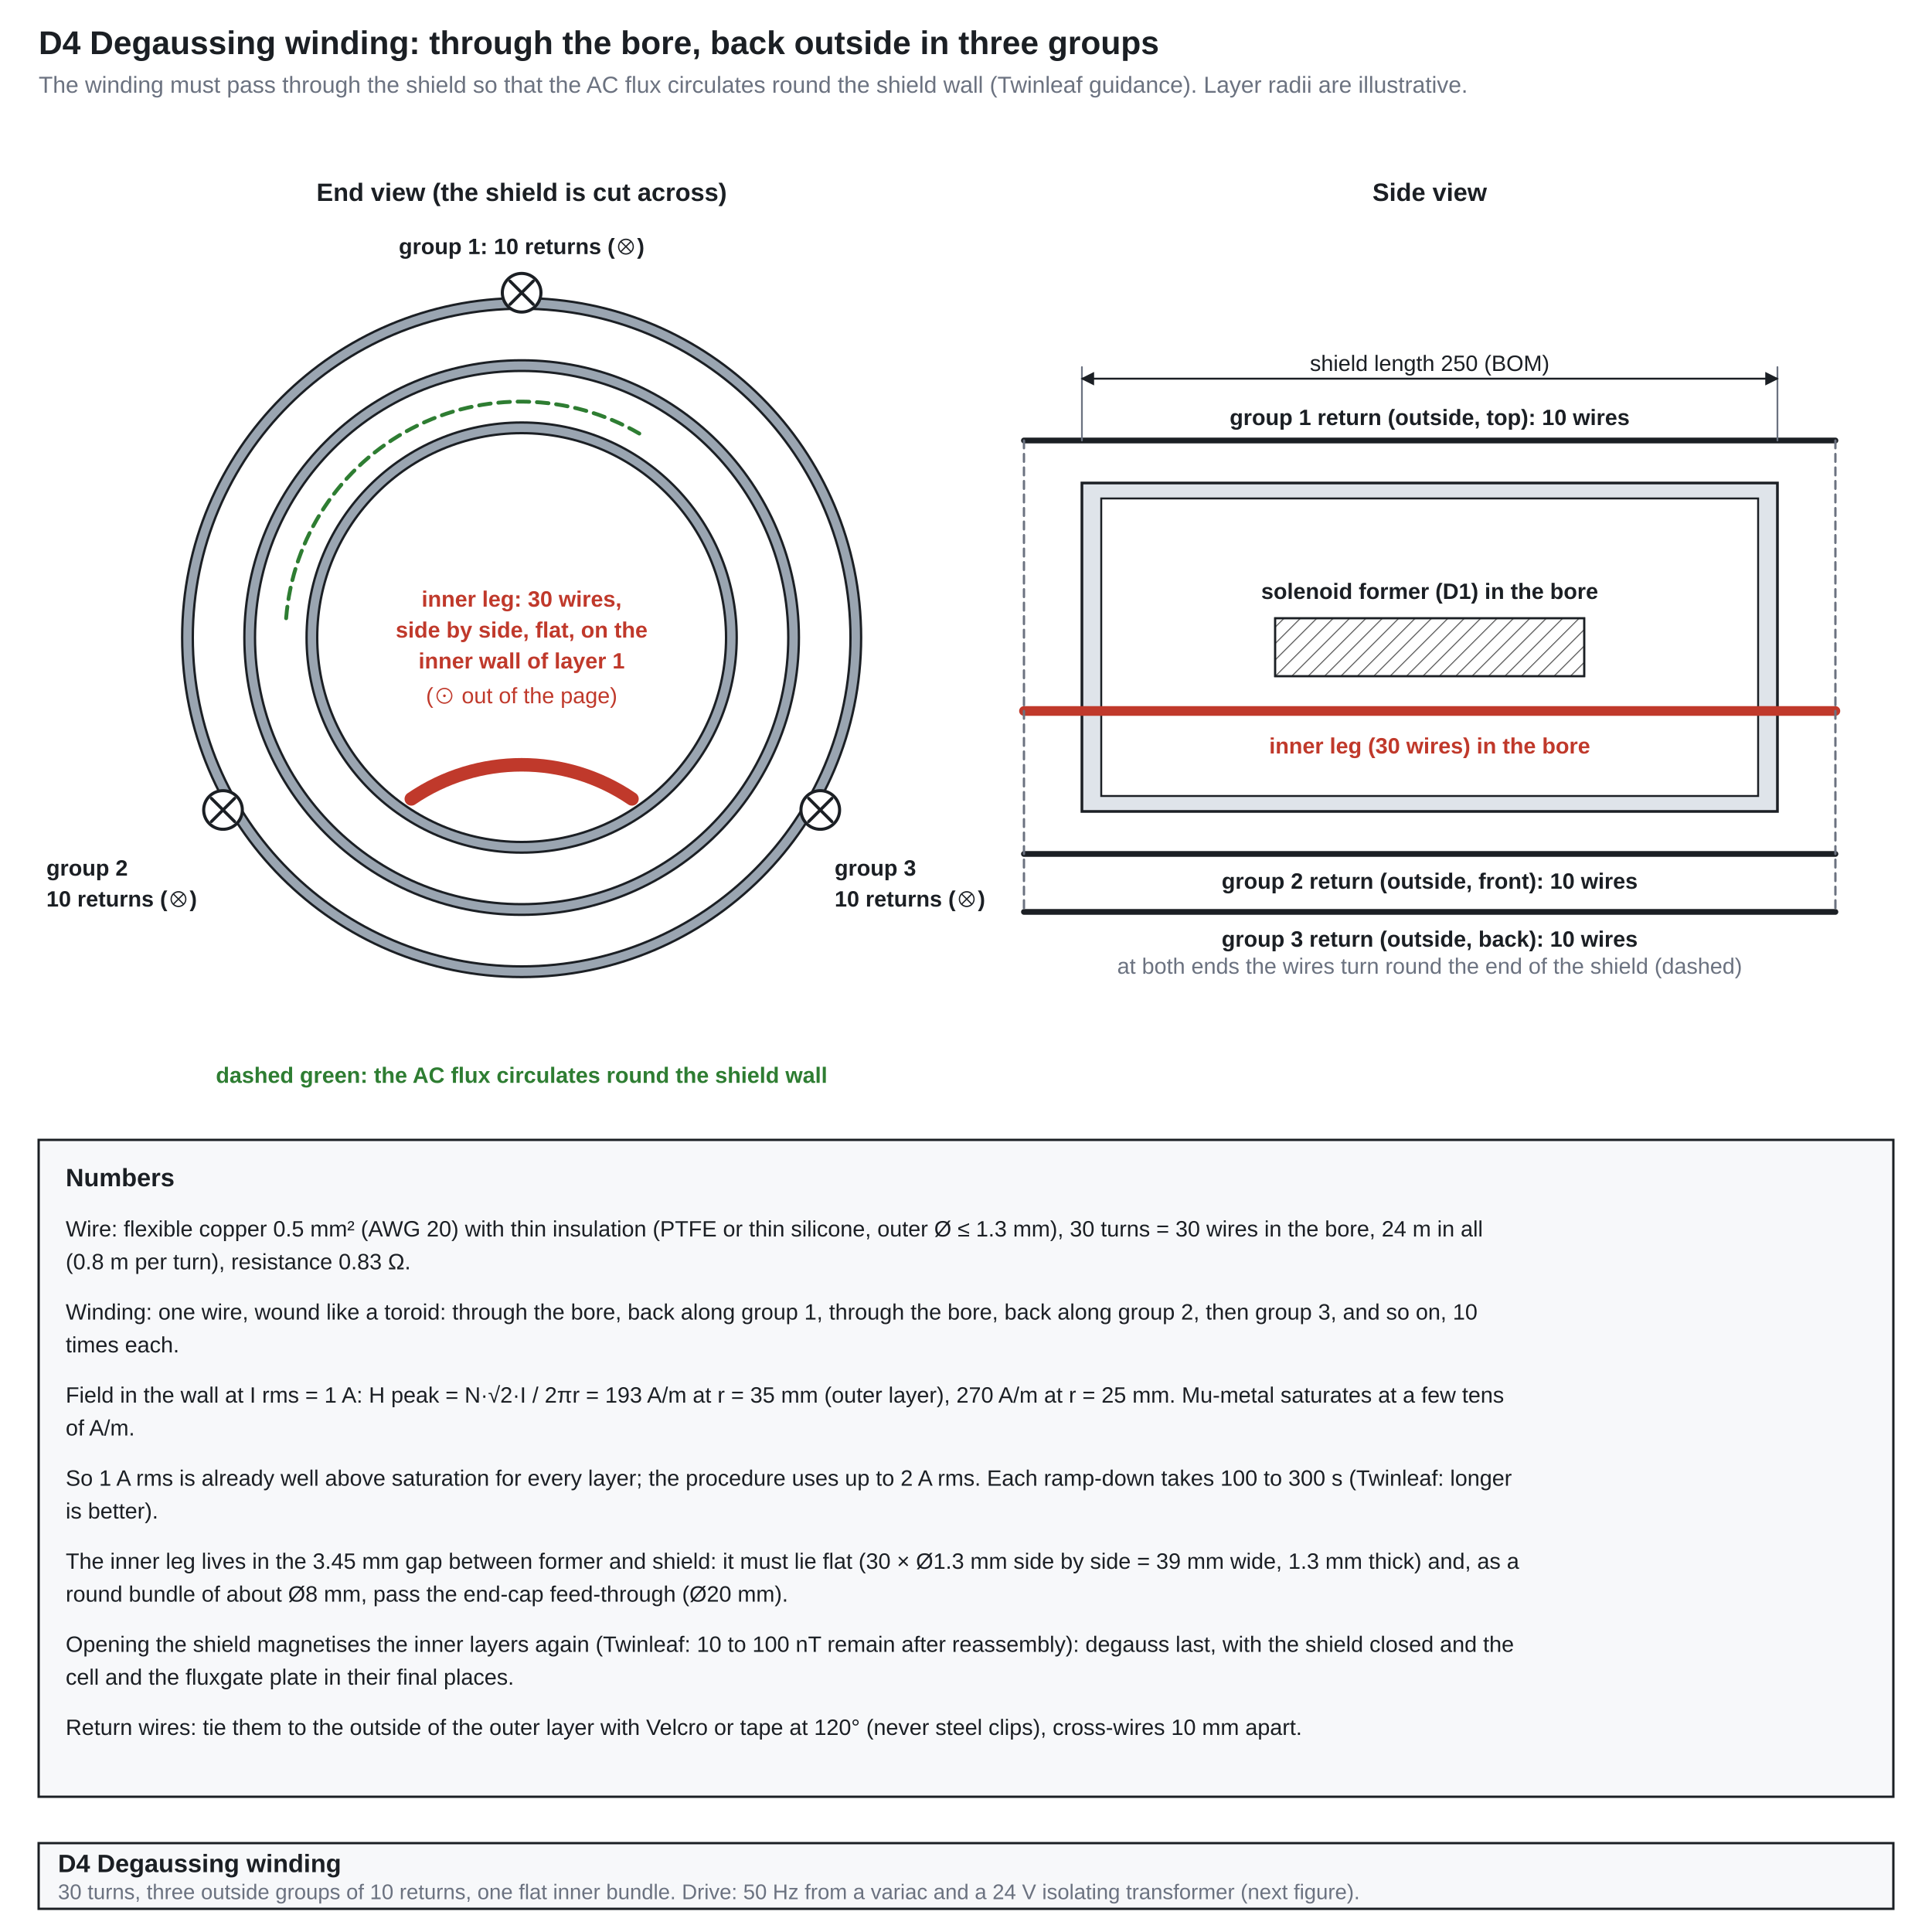
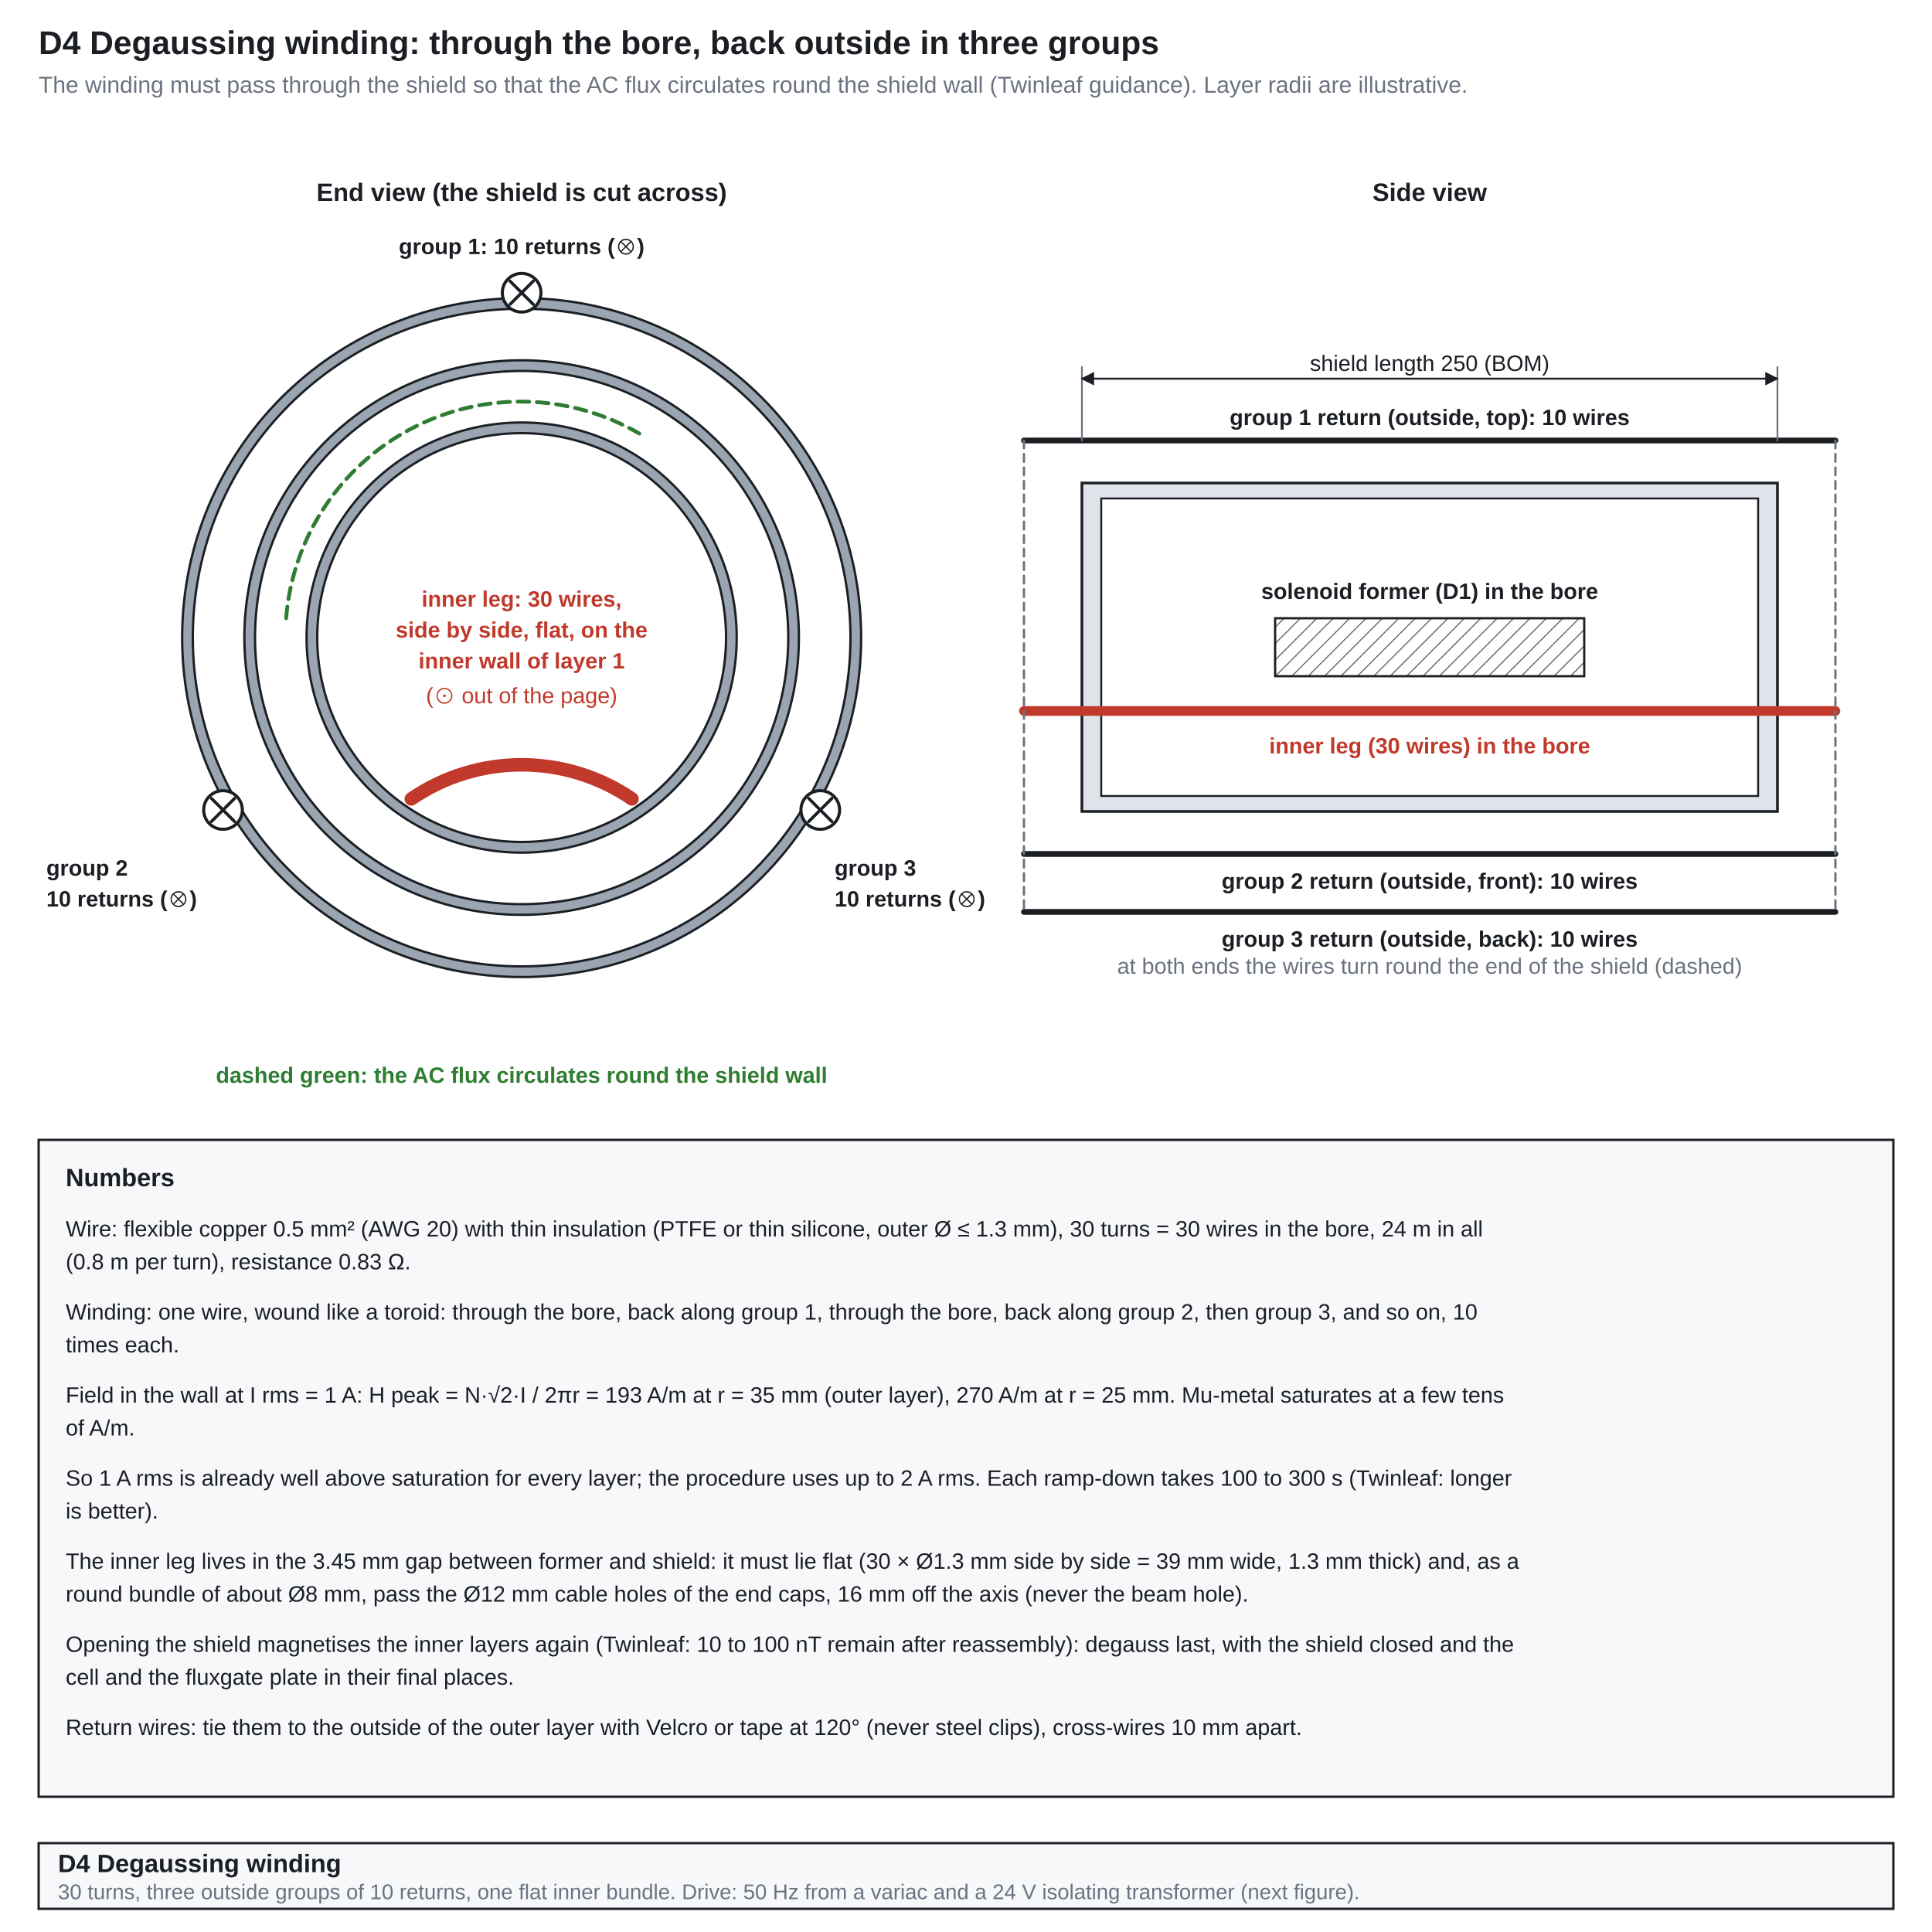
<svg xmlns="http://www.w3.org/2000/svg" viewBox="0 0 1000 1000" role="img" aria-labelledby="t d" font-family="Segoe UI, Arial, Helvetica, sans-serif">
  <defs>
    <pattern id="hatch" width="6" height="6" patternUnits="userSpaceOnUse" patternTransform="rotate(45)">
      <line x1="0" y1="0" x2="0" y2="6" stroke="#555" stroke-width="1" />
    </pattern>
    <pattern id="hatchf" width="4" height="4" patternUnits="userSpaceOnUse" patternTransform="rotate(-45)">
      <line x1="0" y1="0" x2="0" y2="4" stroke="#888" stroke-width="0.8" />
    </pattern>
    <pattern id="dots" width="5" height="5" patternUnits="userSpaceOnUse">
      <circle cx="2" cy="2" r="0.8" fill="#999" />
    </pattern>
    <marker id="arr" viewBox="0 0 10 10" refX="9" refY="5" markerWidth="7" markerHeight="7" orient="auto-start-reverse">
      <path d="M0 0 L10 5 L0 10 z" fill="#1b1f24" />
    </marker>
    <marker id="arrg" viewBox="0 0 10 10" refX="9" refY="5" markerWidth="7" markerHeight="7" orient="auto-start-reverse">
      <path d="M0 0 L10 5 L0 10 z" fill="#6b7280" />
    </marker>
  </defs>
  <rect width="1000" height="1000" fill="#ffffff" />
  <text x="20.00" y="28.00" font-size="17" text-anchor="start" fill="#1b1f24" font-weight="700">D4  Degaussing winding: through the bore, back outside in three groups</text>
  <text x="20.00" y="48.00" font-size="12" text-anchor="start" fill="#6b7280">The winding must pass through the shield so that the AC flux circulates round the shield wall (Twinleaf guidance). Layer radii are illustrative.</text>
  <circle cx="270.00" cy="330.00" r="175.72" fill="#9aa5b1" stroke="#1b1f24" stroke-width="1.2" />
  <circle cx="270.00" cy="330.00" r="170.20" fill="#ffffff" stroke="#1b1f24" stroke-width="1.2" />
  <circle cx="270.00" cy="330.00" r="143.52" fill="#9aa5b1" stroke="#1b1f24" stroke-width="1.2" />
  <circle cx="270.00" cy="330.00" r="138.00" fill="#ffffff" stroke="#1b1f24" stroke-width="1.2" />
  <circle cx="270.00" cy="330.00" r="111.32" fill="#9aa5b1" stroke="#1b1f24" stroke-width="1.2" />
  <circle cx="270.00" cy="330.00" r="105.80" fill="#ffffff" stroke="#1b1f24" stroke-width="1.2" />
  <path d="M 212.9 413.5 A 101.2 101.2 0 0 1 327.1 413.5" fill="none" stroke="#c0392b" stroke-width="7.0" stroke-linejoin="round" stroke-linecap="round" />
  <text x="270.00" y="314.00" font-size="11.5" text-anchor="middle" fill="#c0392b" font-weight="700">inner leg: 30 wires,</text>
  <text x="270.00" y="330.00" font-size="11.5" text-anchor="middle" fill="#c0392b" font-weight="700">side by side, flat, on the</text>
  <text x="270.00" y="346.00" font-size="11.5" text-anchor="middle" fill="#c0392b" font-weight="700">inner wall of layer 1</text>
  <text x="270.00" y="364.00" font-size="11.5" text-anchor="middle" fill="#c0392b">(⊙ out of the page)</text>
  <circle cx="270.00" cy="151.52" r="10.00" fill="#fff" stroke="#1b1f24" stroke-width="1.6" />
  <line x1="264.00" y1="145.52" x2="276.00" y2="157.52" stroke="#1b1f24" stroke-width="1.6" stroke-linecap="round" />
  <line x1="264.00" y1="157.52" x2="276.00" y2="145.52" stroke="#1b1f24" stroke-width="1.6" stroke-linecap="round" />
  <text x="270.00" y="131.52" font-size="11.5" text-anchor="middle" fill="#1b1f24" font-weight="700">group 1: 10 returns (⊗)</text>
  <circle cx="115.43" cy="419.24" r="10.00" fill="#fff" stroke="#1b1f24" stroke-width="1.6" />
  <line x1="109.43" y1="413.24" x2="121.43" y2="425.24" stroke="#1b1f24" stroke-width="1.6" stroke-linecap="round" />
  <line x1="109.43" y1="425.24" x2="121.43" y2="413.24" stroke="#1b1f24" stroke-width="1.6" stroke-linecap="round" />
  <text x="24.00" y="453.24" font-size="11.5" text-anchor="start" fill="#1b1f24" font-weight="700">group 2</text>
  <text x="24.00" y="469.24" font-size="11.5" text-anchor="start" fill="#1b1f24" font-weight="700">10 returns (⊗)</text>
  <circle cx="424.57" cy="419.24" r="10.00" fill="#fff" stroke="#1b1f24" stroke-width="1.6" />
  <line x1="418.57" y1="413.24" x2="430.57" y2="425.24" stroke="#1b1f24" stroke-width="1.6" stroke-linecap="round" />
  <line x1="418.57" y1="425.24" x2="430.57" y2="413.24" stroke="#1b1f24" stroke-width="1.6" stroke-linecap="round" />
  <text x="432.00" y="453.24" font-size="11.5" text-anchor="start" fill="#1b1f24" font-weight="700">group 3</text>
  <text x="432.00" y="469.24" font-size="11.5" text-anchor="start" fill="#1b1f24" font-weight="700">10 returns (⊗)</text>
  <path d="M 148.1 320.0 A 121.9 121.9 0 0 1 330.9 224.4" fill="none" stroke="#2e7d32" stroke-width="2.0" stroke-dasharray="6 4" stroke-linejoin="round" stroke-linecap="round" />
  <text x="270.00" y="560.48" font-size="11.5" text-anchor="middle" fill="#2e7d32" font-weight="700">dashed green: the AC flux circulates round the shield wall</text>
  <text x="270.00" y="104.00" font-size="13" text-anchor="middle" fill="#1b1f24" font-weight="700">End view (the shield is cut across)</text>
  <text x="740.00" y="104.00" font-size="13" text-anchor="middle" fill="#1b1f24" font-weight="700">Side view</text>
  <rect x="560.00" y="250.00" width="360.00" height="170.00" rx="0" fill="#dfe4ea" stroke="#1b1f24" stroke-width="1.4" />
  <rect x="570.00" y="258.00" width="340.00" height="154.00" rx="0" fill="#ffffff" stroke="#1b1f24" stroke-width="1.0" />
  <rect x="660.00" y="320.00" width="160.00" height="30.00" rx="0" fill="url(#hatch)" stroke="#1b1f24" stroke-width="1.0" />
  <text x="740.00" y="310.00" font-size="11.5" text-anchor="middle" fill="#1b1f24" font-weight="700">solenoid former (D1) in the bore</text>
  <rect x="660.00" y="320.00" width="160.00" height="30.00" rx="0" fill="none" stroke="#1b1f24" stroke-width="1.0" />
  <line x1="530.00" y1="368.00" x2="950.00" y2="368.00" stroke="#c0392b" stroke-width="5.0" stroke-linecap="round" />
  <text x="740.00" y="390.00" font-size="11.5" text-anchor="middle" fill="#c0392b" font-weight="700">inner leg (30 wires) in the bore</text>
  <line x1="530.00" y1="228.00" x2="950.00" y2="228.00" stroke="#1b1f24" stroke-width="3.0" stroke-linecap="round" />
  <text x="740.00" y="220.00" font-size="11.5" text-anchor="middle" fill="#1b1f24" font-weight="700">group 1 return (outside, top): 10 wires</text>
  <line x1="530.00" y1="442.00" x2="950.00" y2="442.00" stroke="#1b1f24" stroke-width="3.0" stroke-linecap="round" />
  <text x="740.00" y="460.00" font-size="11.5" text-anchor="middle" fill="#1b1f24" font-weight="700">group 2 return (outside, front): 10 wires</text>
  <line x1="530.00" y1="472.00" x2="950.00" y2="472.00" stroke="#1b1f24" stroke-width="3.0" stroke-linecap="round" />
  <text x="740.00" y="490.00" font-size="11.5" text-anchor="middle" fill="#1b1f24" font-weight="700">group 3 return (outside, back): 10 wires</text>
  <line x1="530.00" y1="228.00" x2="530.00" y2="472.00" stroke="#6b7280" stroke-width="1.2" stroke-dasharray="4 3" stroke-linecap="round" />
  <line x1="950.00" y1="228.00" x2="950.00" y2="472.00" stroke="#6b7280" stroke-width="1.2" stroke-dasharray="4 3" stroke-linecap="round" />
  <text x="740.00" y="504.00" font-size="11.5" text-anchor="middle" fill="#6b7280">at both ends the wires turn round the end of the shield (dashed)</text>
  <line x1="560.00" y1="228.00" x2="560.00" y2="190.00" stroke="#6b7280" stroke-width="0.9" stroke-linecap="round" />
  <line x1="920.00" y1="228.00" x2="920.00" y2="190.00" stroke="#6b7280" stroke-width="0.9" stroke-linecap="round" />
  <line x1="560.00" y1="196.00" x2="920.00" y2="196.00" stroke="#1b1f24" stroke-width="1" marker-start="url(#arr)" marker-end="url(#arr)" />
  <text x="740.00" y="192.00" font-size="11.5" text-anchor="middle" fill="#1b1f24">shield length 250 (BOM)</text>
  <rect x="20.00" y="590.00" width="960.00" height="340.00" rx="0" fill="#f7f8fa" stroke="#1b1f24" stroke-width="1.2" />
  <text x="34.00" y="614.00" font-size="13" text-anchor="start" fill="#1b1f24" font-weight="700">Numbers</text>
  <text x="34.00" y="640.00" font-size="11.5" text-anchor="start" fill="#1b1f24">Wire: flexible copper 0.5 mm² (AWG 20) with thin insulation (PTFE or thin silicone, outer Ø ≤ 1.3 mm), 30 turns = 30 wires in the bore, 24 m in all</text>
  <text x="34.00" y="657.00" font-size="11.5" text-anchor="start" fill="#1b1f24">(0.8 m per turn), resistance 0.83 Ω.</text>
  <text x="34.00" y="683.00" font-size="11.5" text-anchor="start" fill="#1b1f24">Winding: one wire, wound like a toroid: through the bore, back along group 1, through the bore, back along group 2, then group 3, and so on, 10</text>
  <text x="34.00" y="700.00" font-size="11.5" text-anchor="start" fill="#1b1f24">times each.</text>
  <text x="34.00" y="726.00" font-size="11.5" text-anchor="start" fill="#1b1f24">Field in the wall at I rms = 1 A: H peak = N·√2·I / 2πr = 193 A/m at r = 35 mm (outer layer), 270 A/m at r = 25 mm. Mu-metal saturates at a few tens</text>
  <text x="34.00" y="743.00" font-size="11.5" text-anchor="start" fill="#1b1f24">of A/m.</text>
  <text x="34.00" y="769.00" font-size="11.5" text-anchor="start" fill="#1b1f24">So 1 A rms is already well above saturation for every layer; the procedure uses up to 2 A rms. Each ramp-down takes 100 to 300 s (Twinleaf: longer</text>
  <text x="34.00" y="786.00" font-size="11.5" text-anchor="start" fill="#1b1f24">is better).</text>
  <text x="34.00" y="812.00" font-size="11.5" text-anchor="start" fill="#1b1f24">The inner leg lives in the 3.45 mm gap between former and shield: it must lie flat (30 × Ø1.3 mm side by side = 39 mm wide, 1.3 mm thick) and, as a</text>
-   <text x="34.00" y="829.00" font-size="11.5" text-anchor="start" fill="#1b1f24">round bundle of about Ø8 mm, pass the end-cap feed-through (Ø20 mm).</text>
+   <text x="34.00" y="829.00" font-size="11.5" text-anchor="start" fill="#1b1f24">round bundle of about Ø8 mm, pass the Ø12 mm cable holes of the end caps, 16 mm off the axis (never the beam hole).</text>
  <text x="34.00" y="855.00" font-size="11.5" text-anchor="start" fill="#1b1f24">Opening the shield magnetises the inner layers again (Twinleaf: 10 to 100 nT remain after reassembly): degauss last, with the shield closed and the</text>
  <text x="34.00" y="872.00" font-size="11.5" text-anchor="start" fill="#1b1f24">cell and the fluxgate plate in their final places.</text>
  <text x="34.00" y="898.00" font-size="11.5" text-anchor="start" fill="#1b1f24">Return wires: tie them to the outside of the outer layer with Velcro or tape at 120° (never steel clips), cross-wires 10 mm apart.</text>
  <rect x="20.00" y="954.00" width="960.00" height="34.00" rx="0" fill="#f7f8fa" stroke="#1b1f24" stroke-width="1.2" />
  <text x="30.00" y="969.00" font-size="13" text-anchor="start" fill="#1b1f24" font-weight="700">D4  Degaussing winding</text>
  <text x="30.00" y="983.00" font-size="11" text-anchor="start" fill="#6b7280">30 turns, three outside groups of 10 returns, one flat inner bundle. Drive: 50 Hz from a variac and a 24 V isolating transformer (next figure).</text>
</svg>
